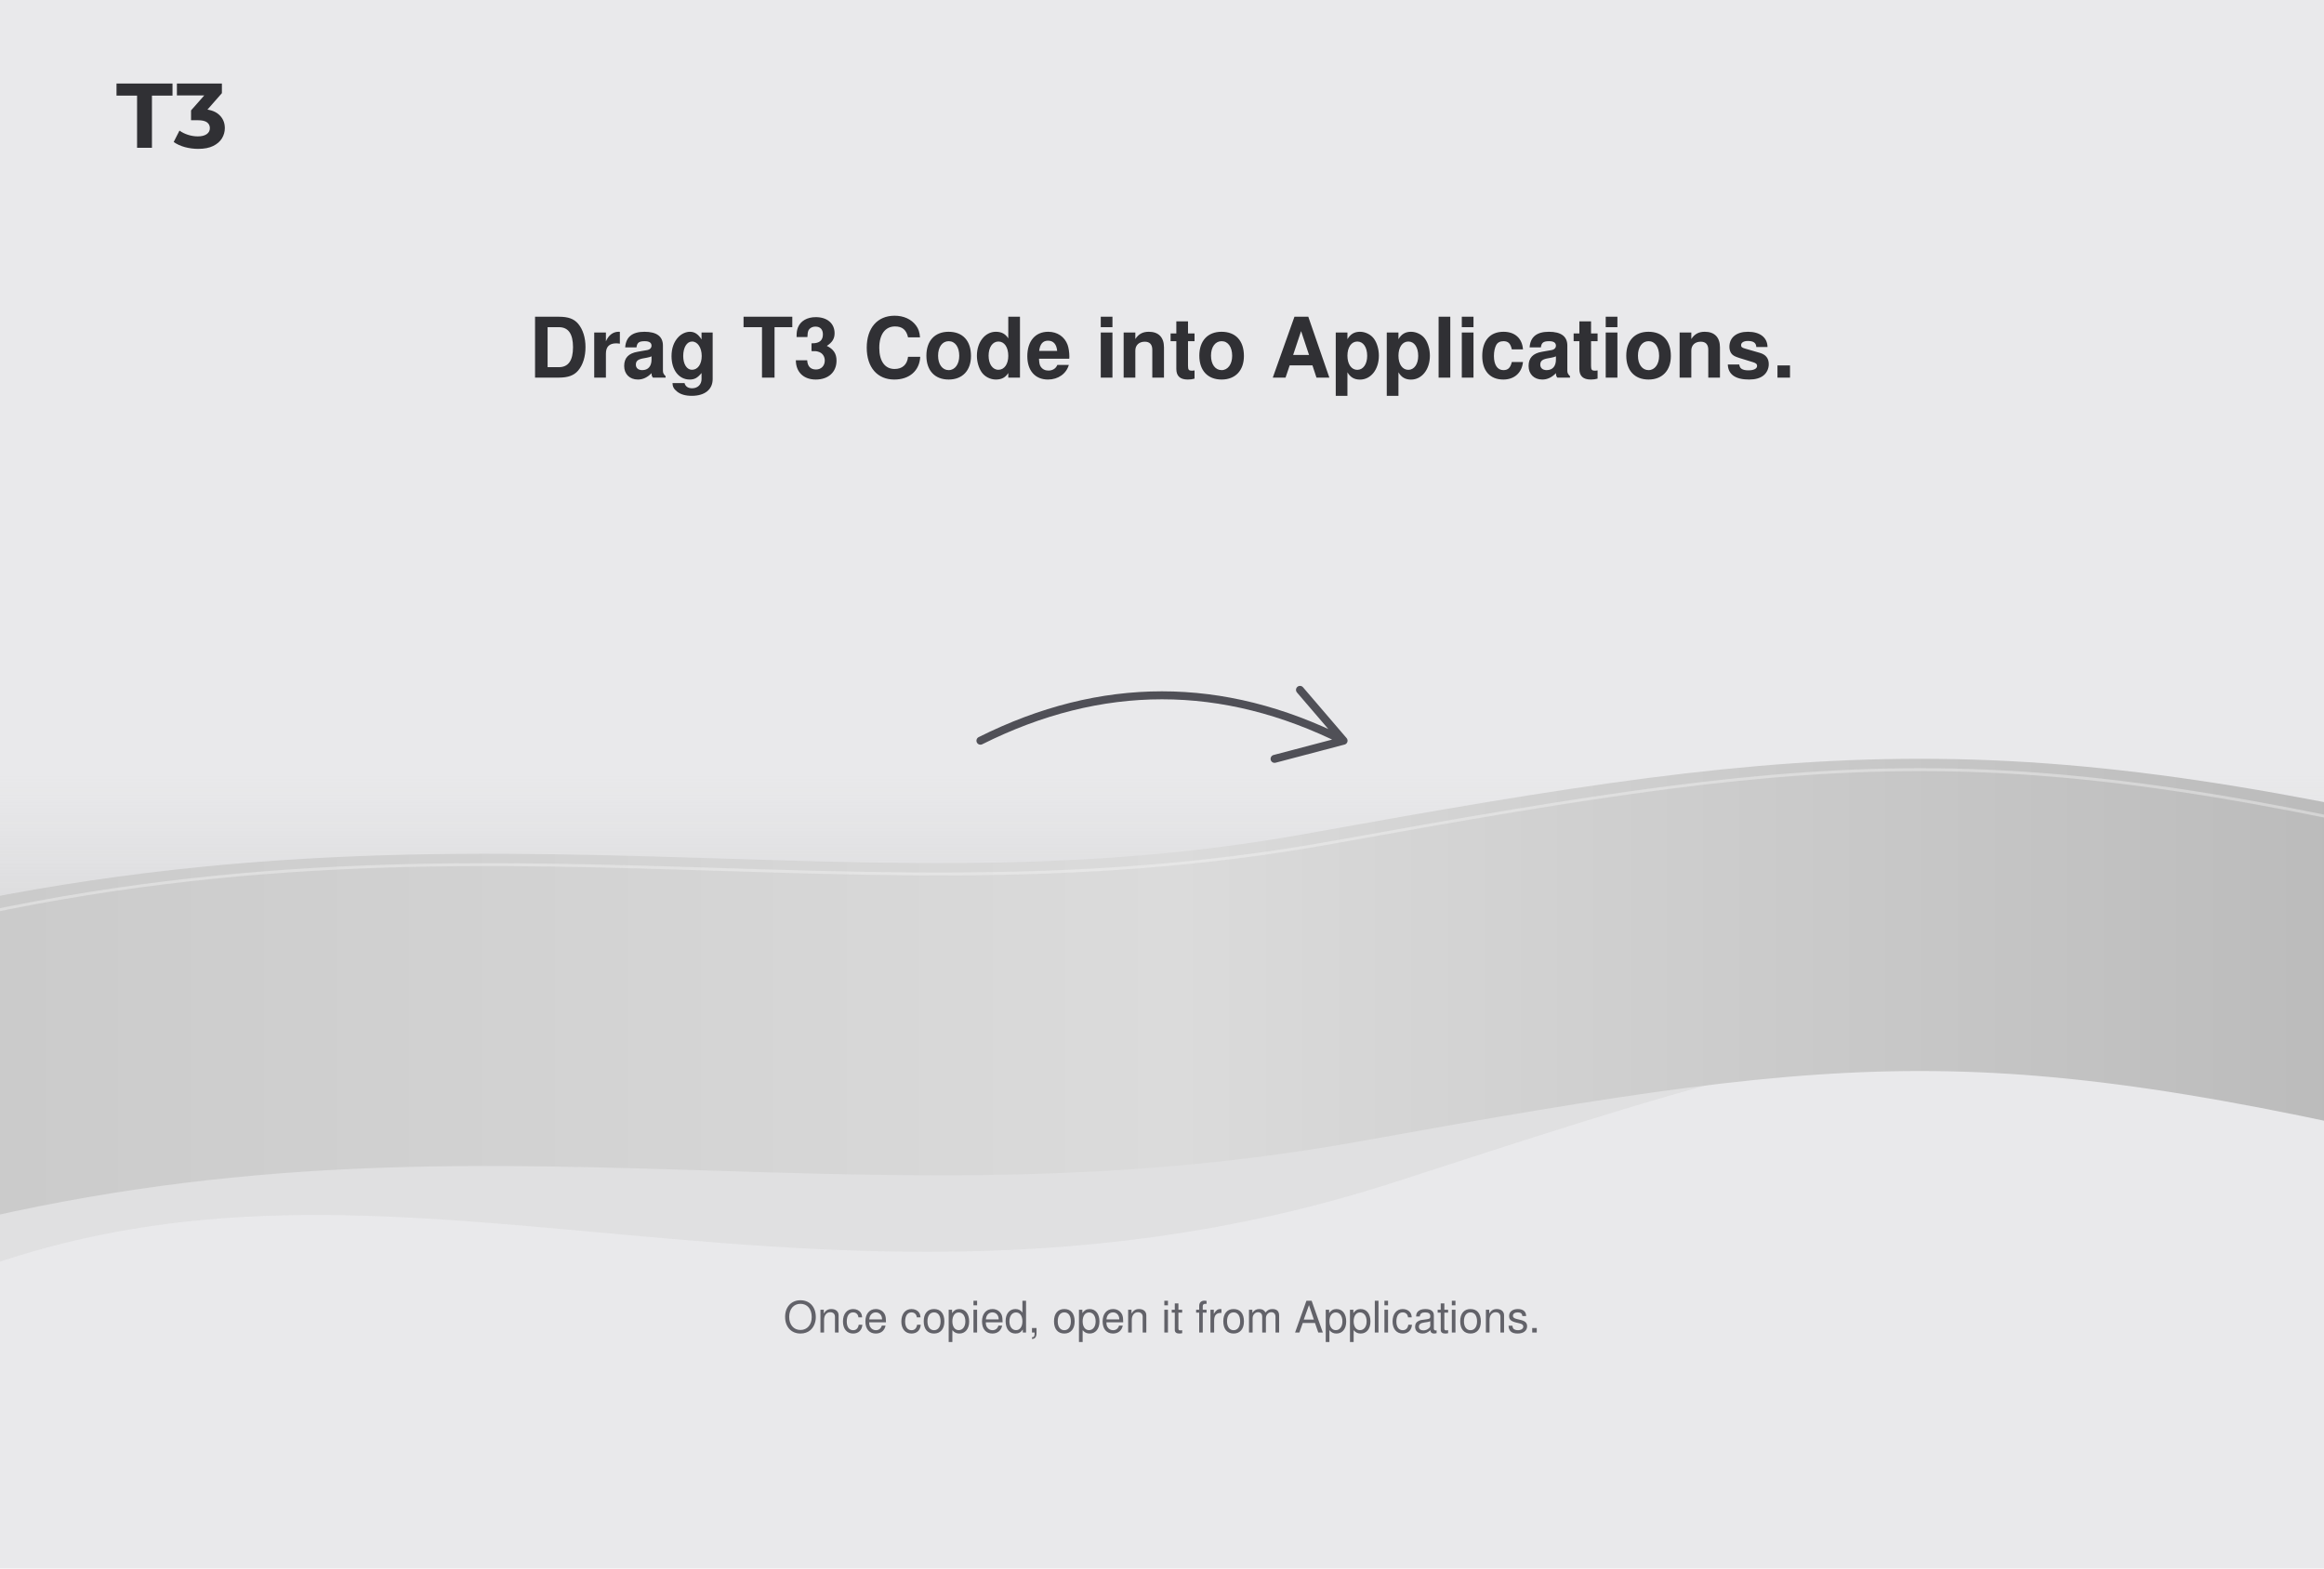
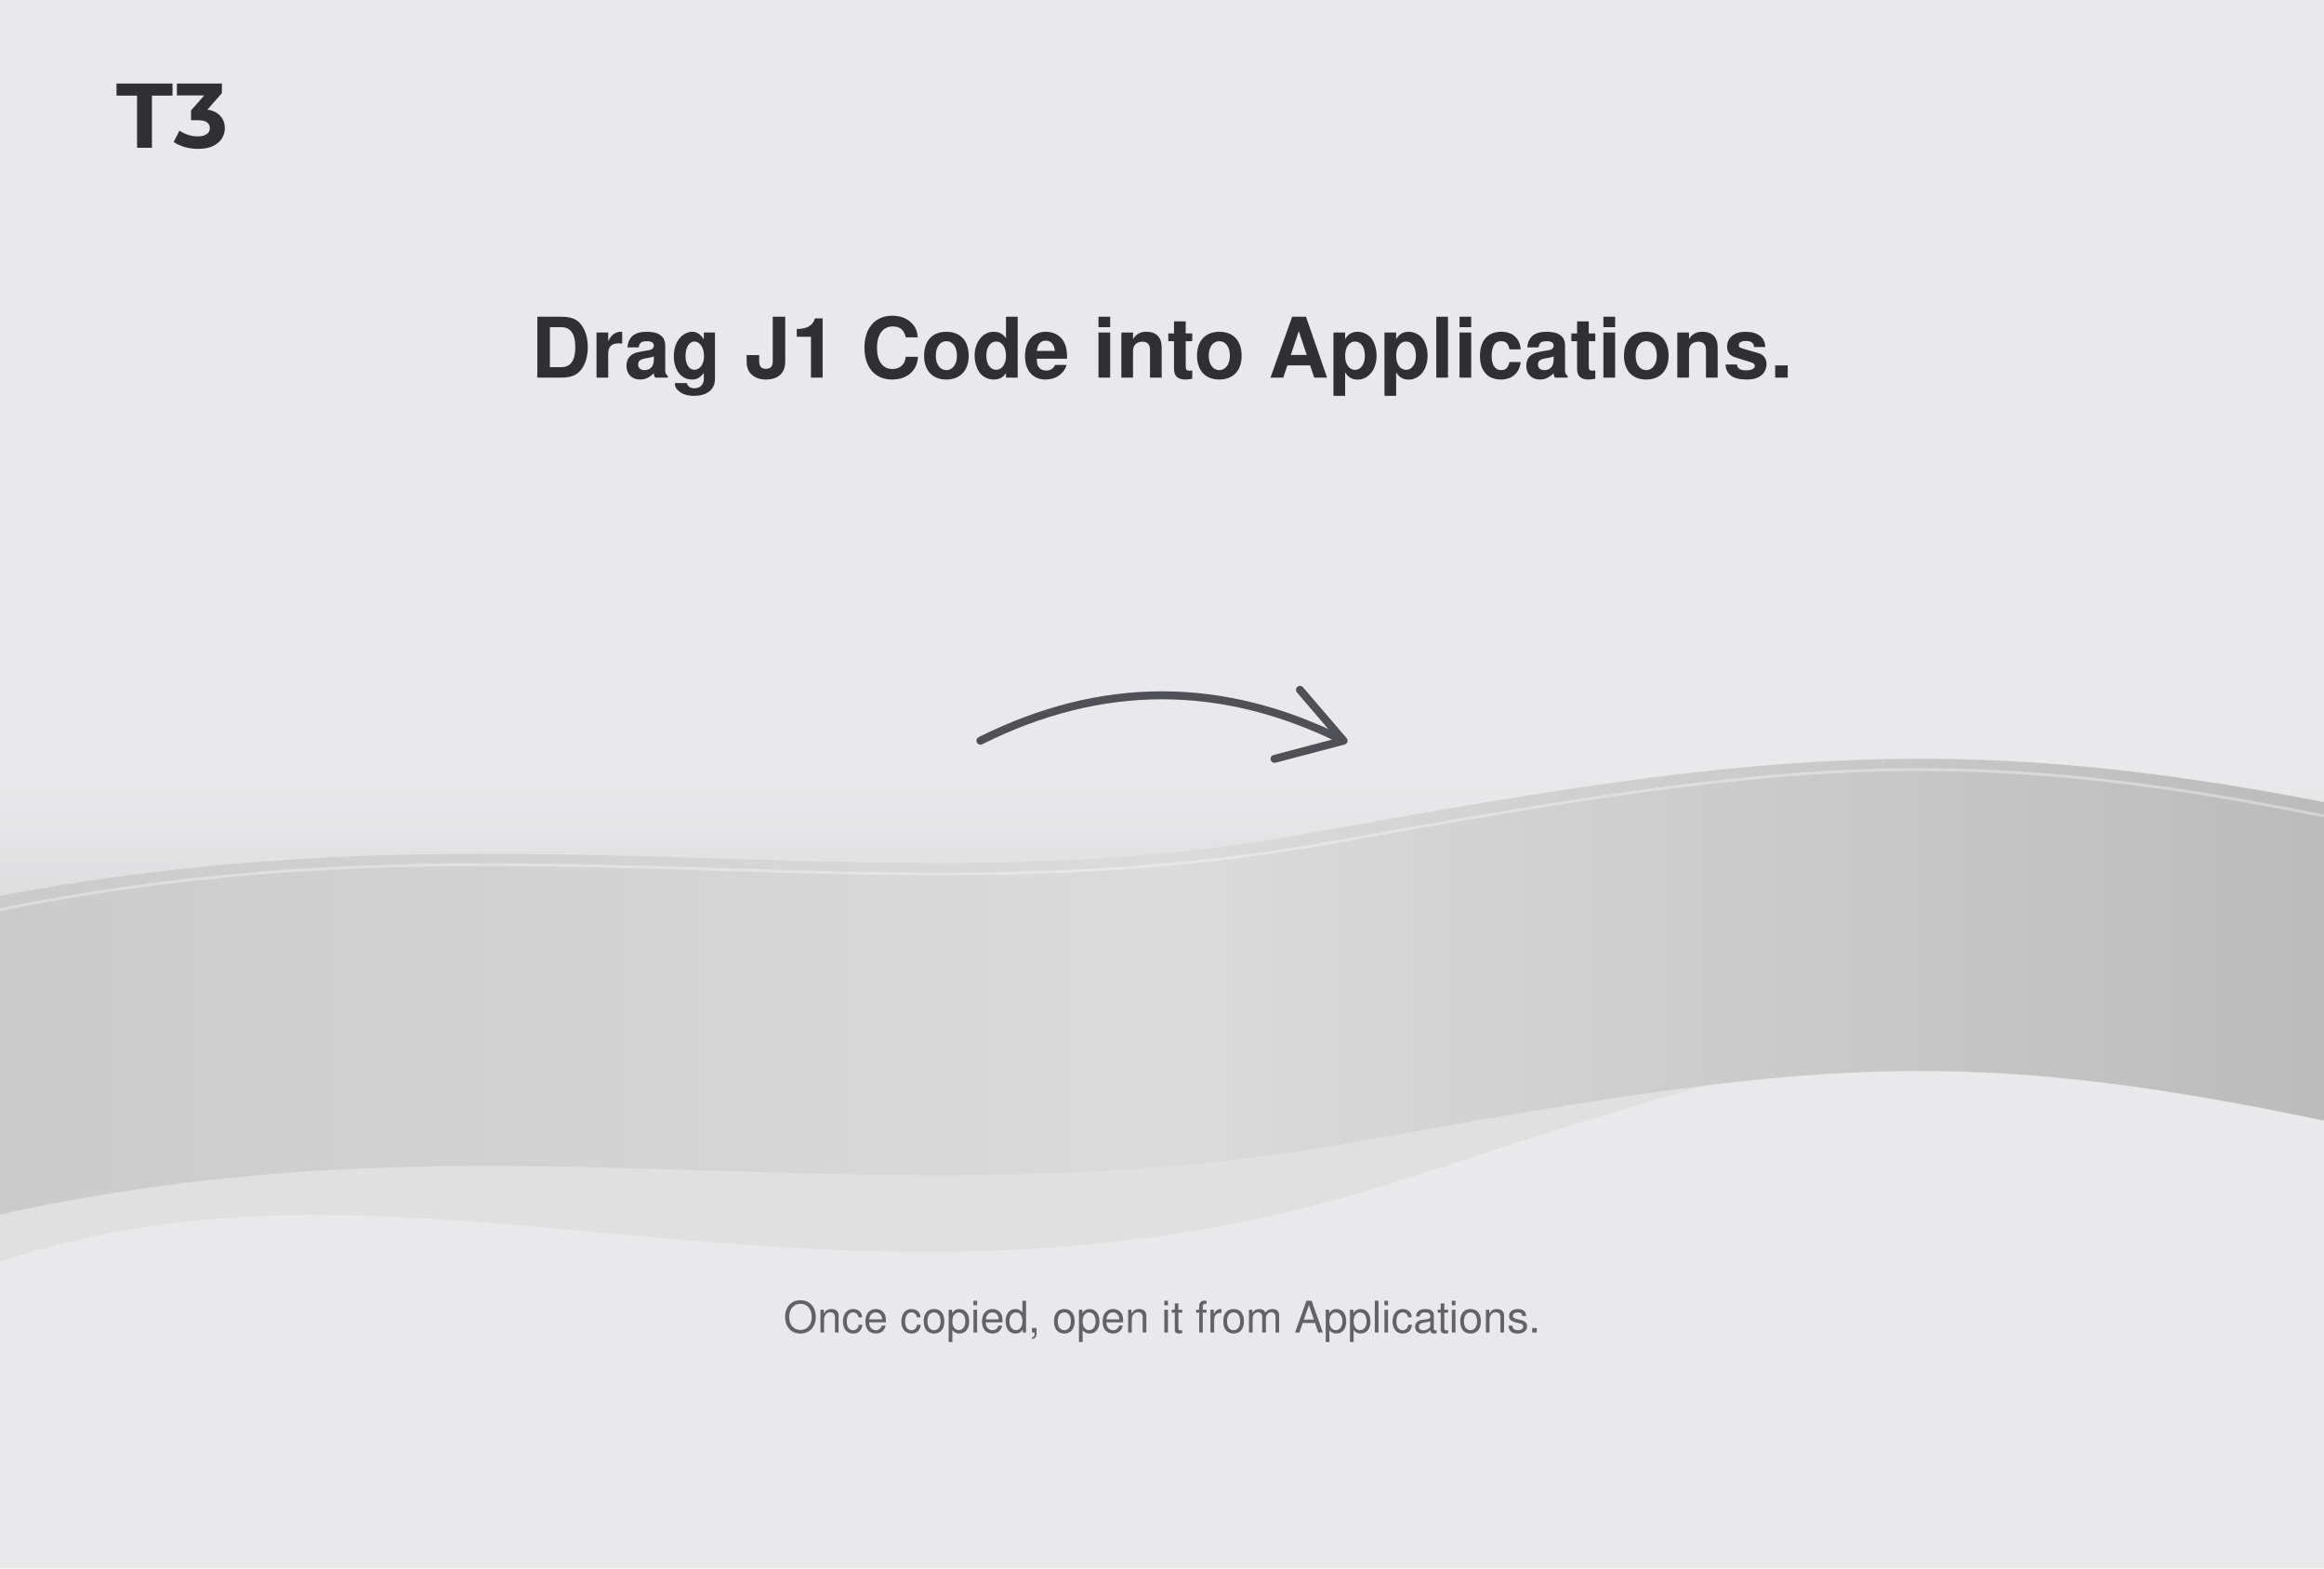
<svg xmlns="http://www.w3.org/2000/svg" width="1280" height="864" viewBox="0 0 640 432">
  <defs>
    <linearGradient id="veil" x1="0" y1="0" x2="0" y2="1">
      <stop stop-color="#B7B7B7" stop-opacity="0" />
      <stop offset=".55" stop-color="#A5A5A5" stop-opacity=".24" />
      <stop offset="1" stop-color="#D1D1D1" stop-opacity=".4" />
    </linearGradient>
    <linearGradient id="silk" x1="0" y1="0" x2="1" y2="0">
      <stop stop-color="#C8C8C8" />
      <stop offset=".5" stop-color="#DBDBDB" />
      <stop offset="1" stop-color="#B5B5B5" />
    </linearGradient>
  </defs>
  <rect width="640" height="432" fill="#E9E9EB" />
  <path d="M-60 293C95 220 214 304 362 256S559 191 707 257" stroke="url(#veil)" stroke-width="146" fill="none" opacity="1" stroke-linecap="round" stroke-linejoin="round" />
  <path d="M-60 306C113 252 223 298 367 272S553 242 707 280" stroke="url(#silk)" stroke-width="86" fill="none" opacity="1" stroke-linecap="round" stroke-linejoin="round" />
  <path d="M-60 266C113 212 223 258 367 232S553 202 707 240" stroke="#F5F5F5" stroke-width="0.8" fill="none" opacity="0.42" stroke-linecap="round" stroke-linejoin="round" />
  <svg x="32" y="23" width="30" height="18" viewBox="15.531 37 94.394 56.96" fill="#303034">
    <path d="M33.451 93V47.56H15.531V37H64.331V47.56H46.411V93H33.451ZM86.725 93.96C82.832 93.96 78.965 93.453 75.125 92.44C71.285 91.373 68.032 89.88 65.365 87.96L70.405 78.04C72.539 79.587 75.019 80.813 77.845 81.72C80.672 82.627 83.525 83.08 86.405 83.08C89.659 83.08 92.219 82.44 94.085 81.16C95.952 79.88 96.885 78.12 96.885 75.88C96.885 73.747 96.059 72.067 94.405 70.84C92.752 69.613 90.085 69 86.405 69H80.485V60.44L96.085 42.76L97.525 47.4H68.165V37H107.365V45.4L91.845 63.08L85.285 59.32H89.045C95.925 59.32 101.125 60.867 104.645 63.96C108.165 67.053 109.925 71.027 109.925 75.88C109.925 79.027 109.099 81.987 107.445 84.76C105.792 87.48 103.259 89.693 99.845 91.4C96.432 93.107 92.059 93.96 86.725 93.96Z" />
  </svg>
-   <text x="320" y="104" fill="#303034" font-family="Helvetica" font-size="23" font-weight="700" text-anchor="middle">Drag T3 Code into Applications.</text>
+   <text x="320" y="104" fill="#303034" font-family="Helvetica" font-size="23" font-weight="700" text-anchor="middle">Drag J1 Code into Applications.</text>
  <path d="M270 204Q320 179 370 204M358 190L370 204L351 209" stroke="#505057" stroke-width="2.2" fill="none" opacity="1" stroke-linecap="round" stroke-linejoin="round" />
  <text x="320" y="367" fill="#626269" font-family="Helvetica" font-size="12" font-weight="400" text-anchor="middle">Once copied, open it from Applications.</text>
</svg>
